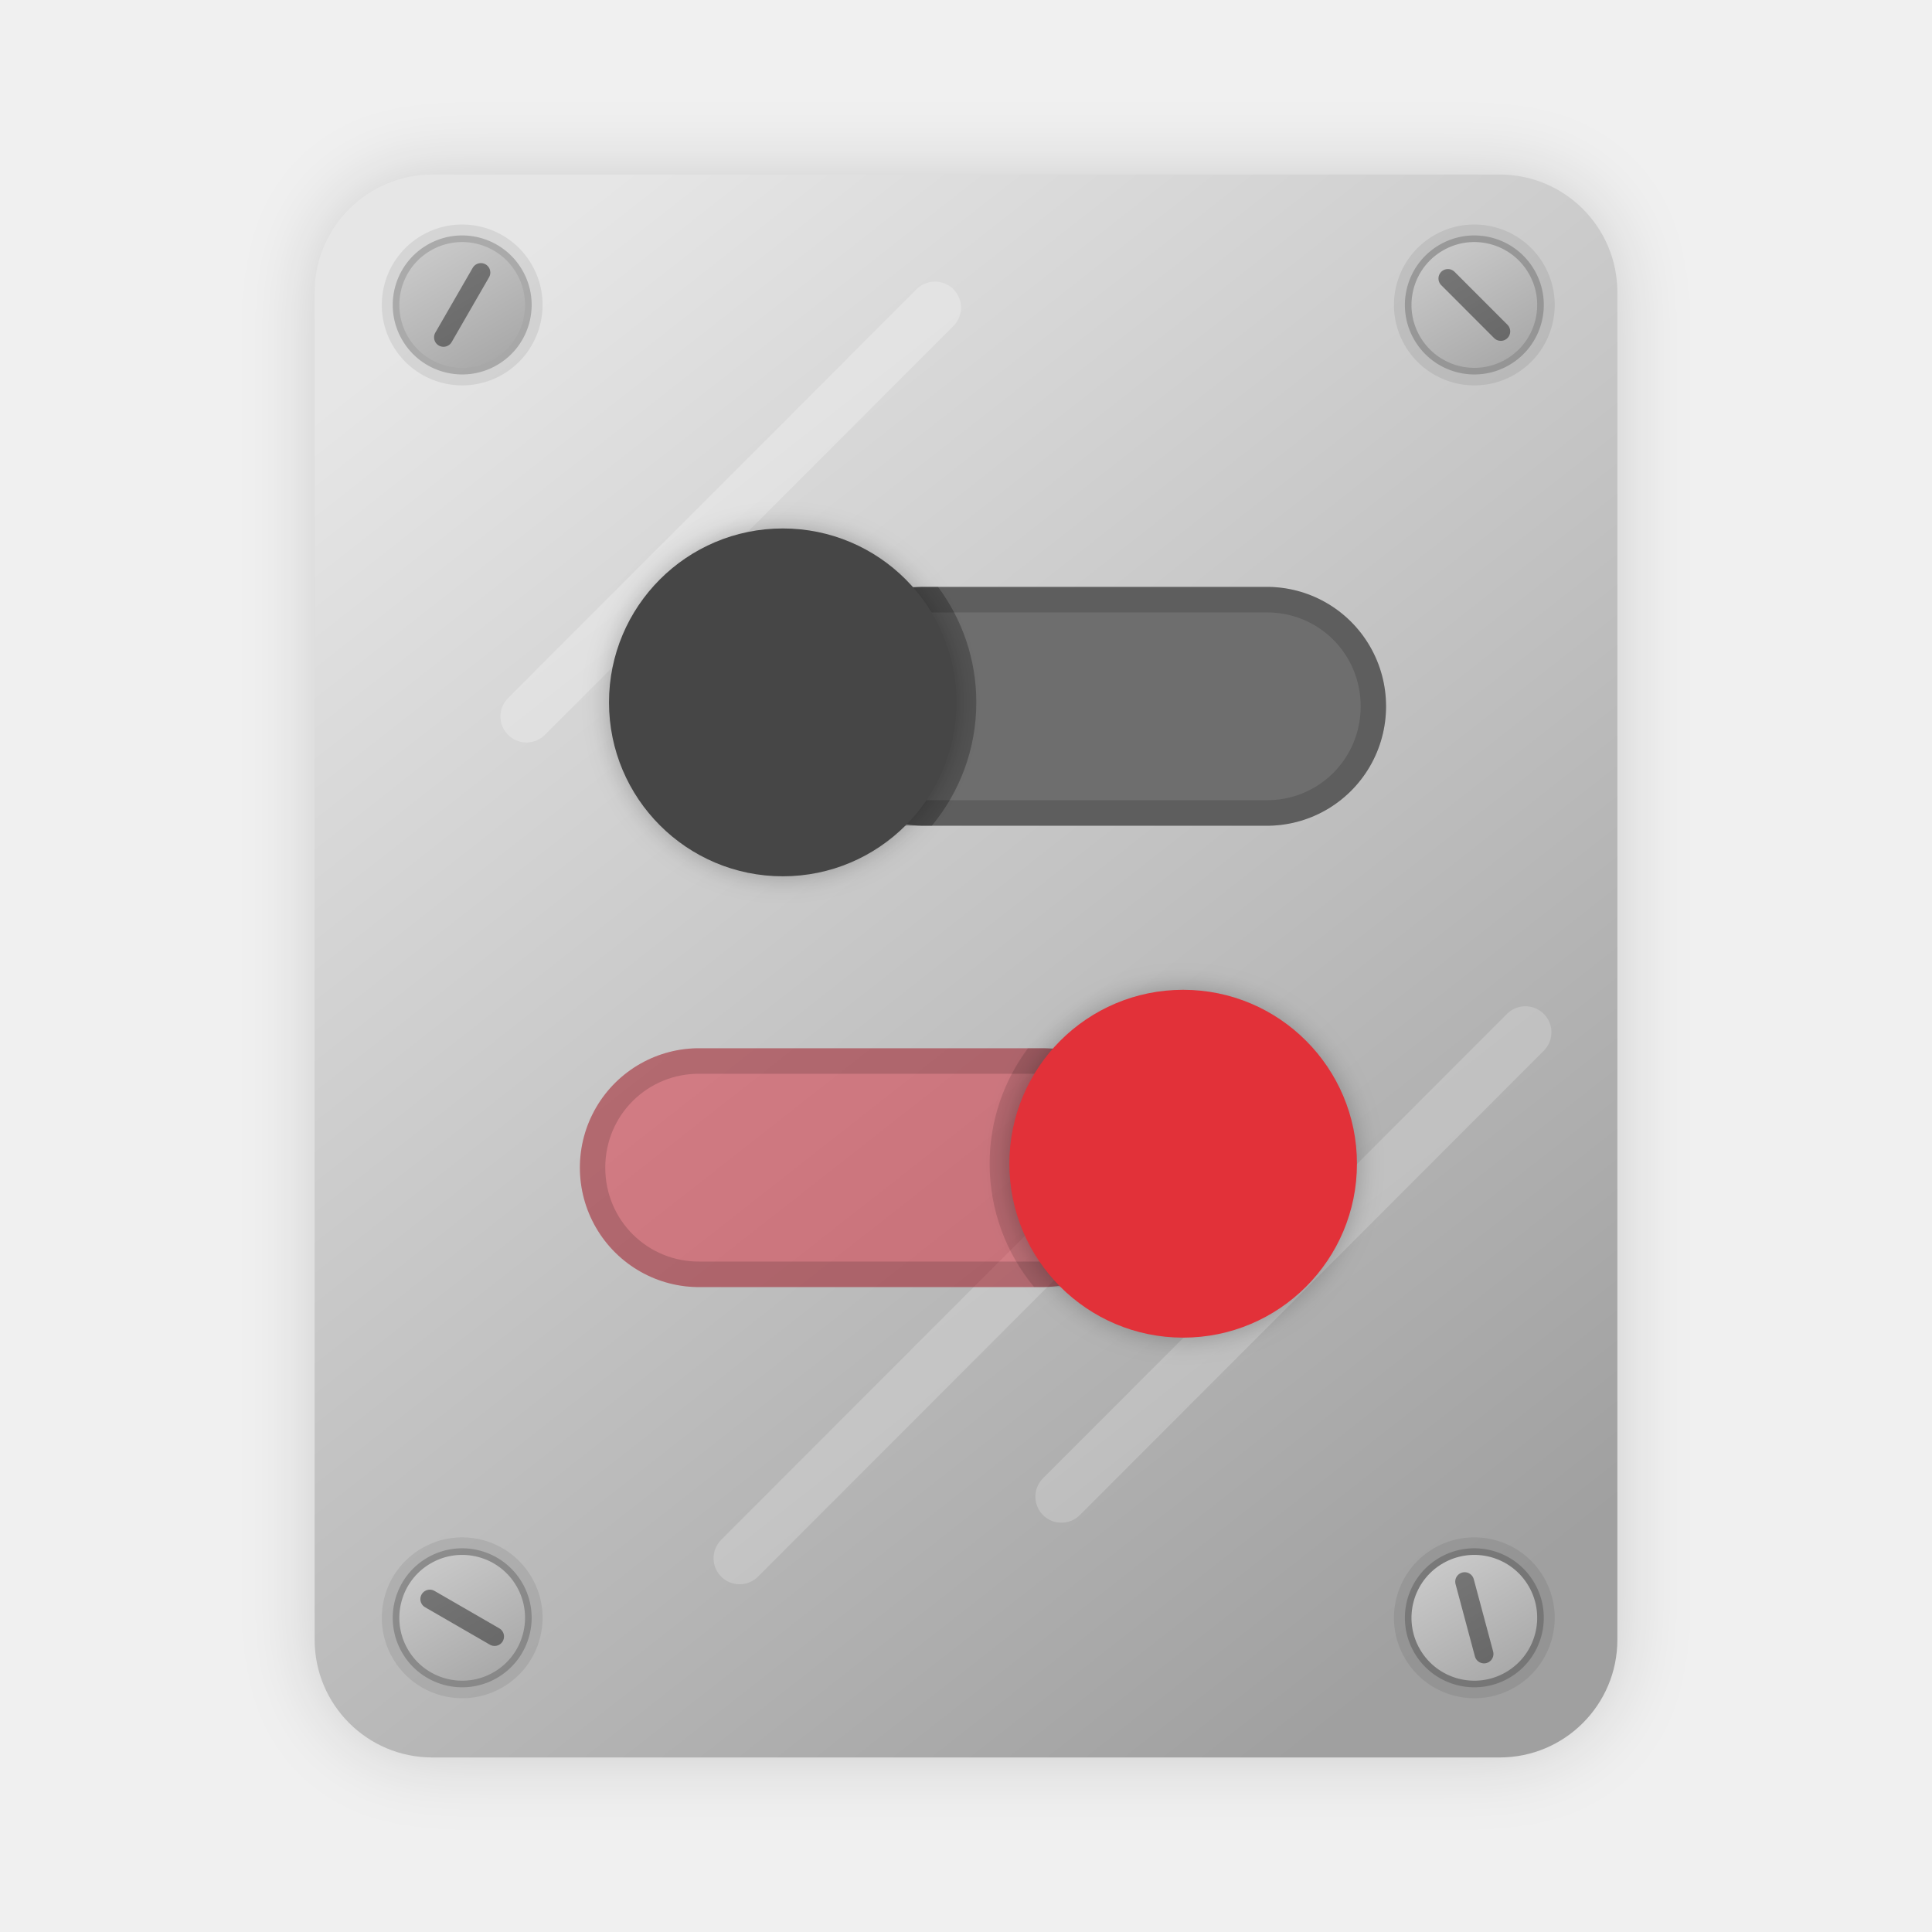
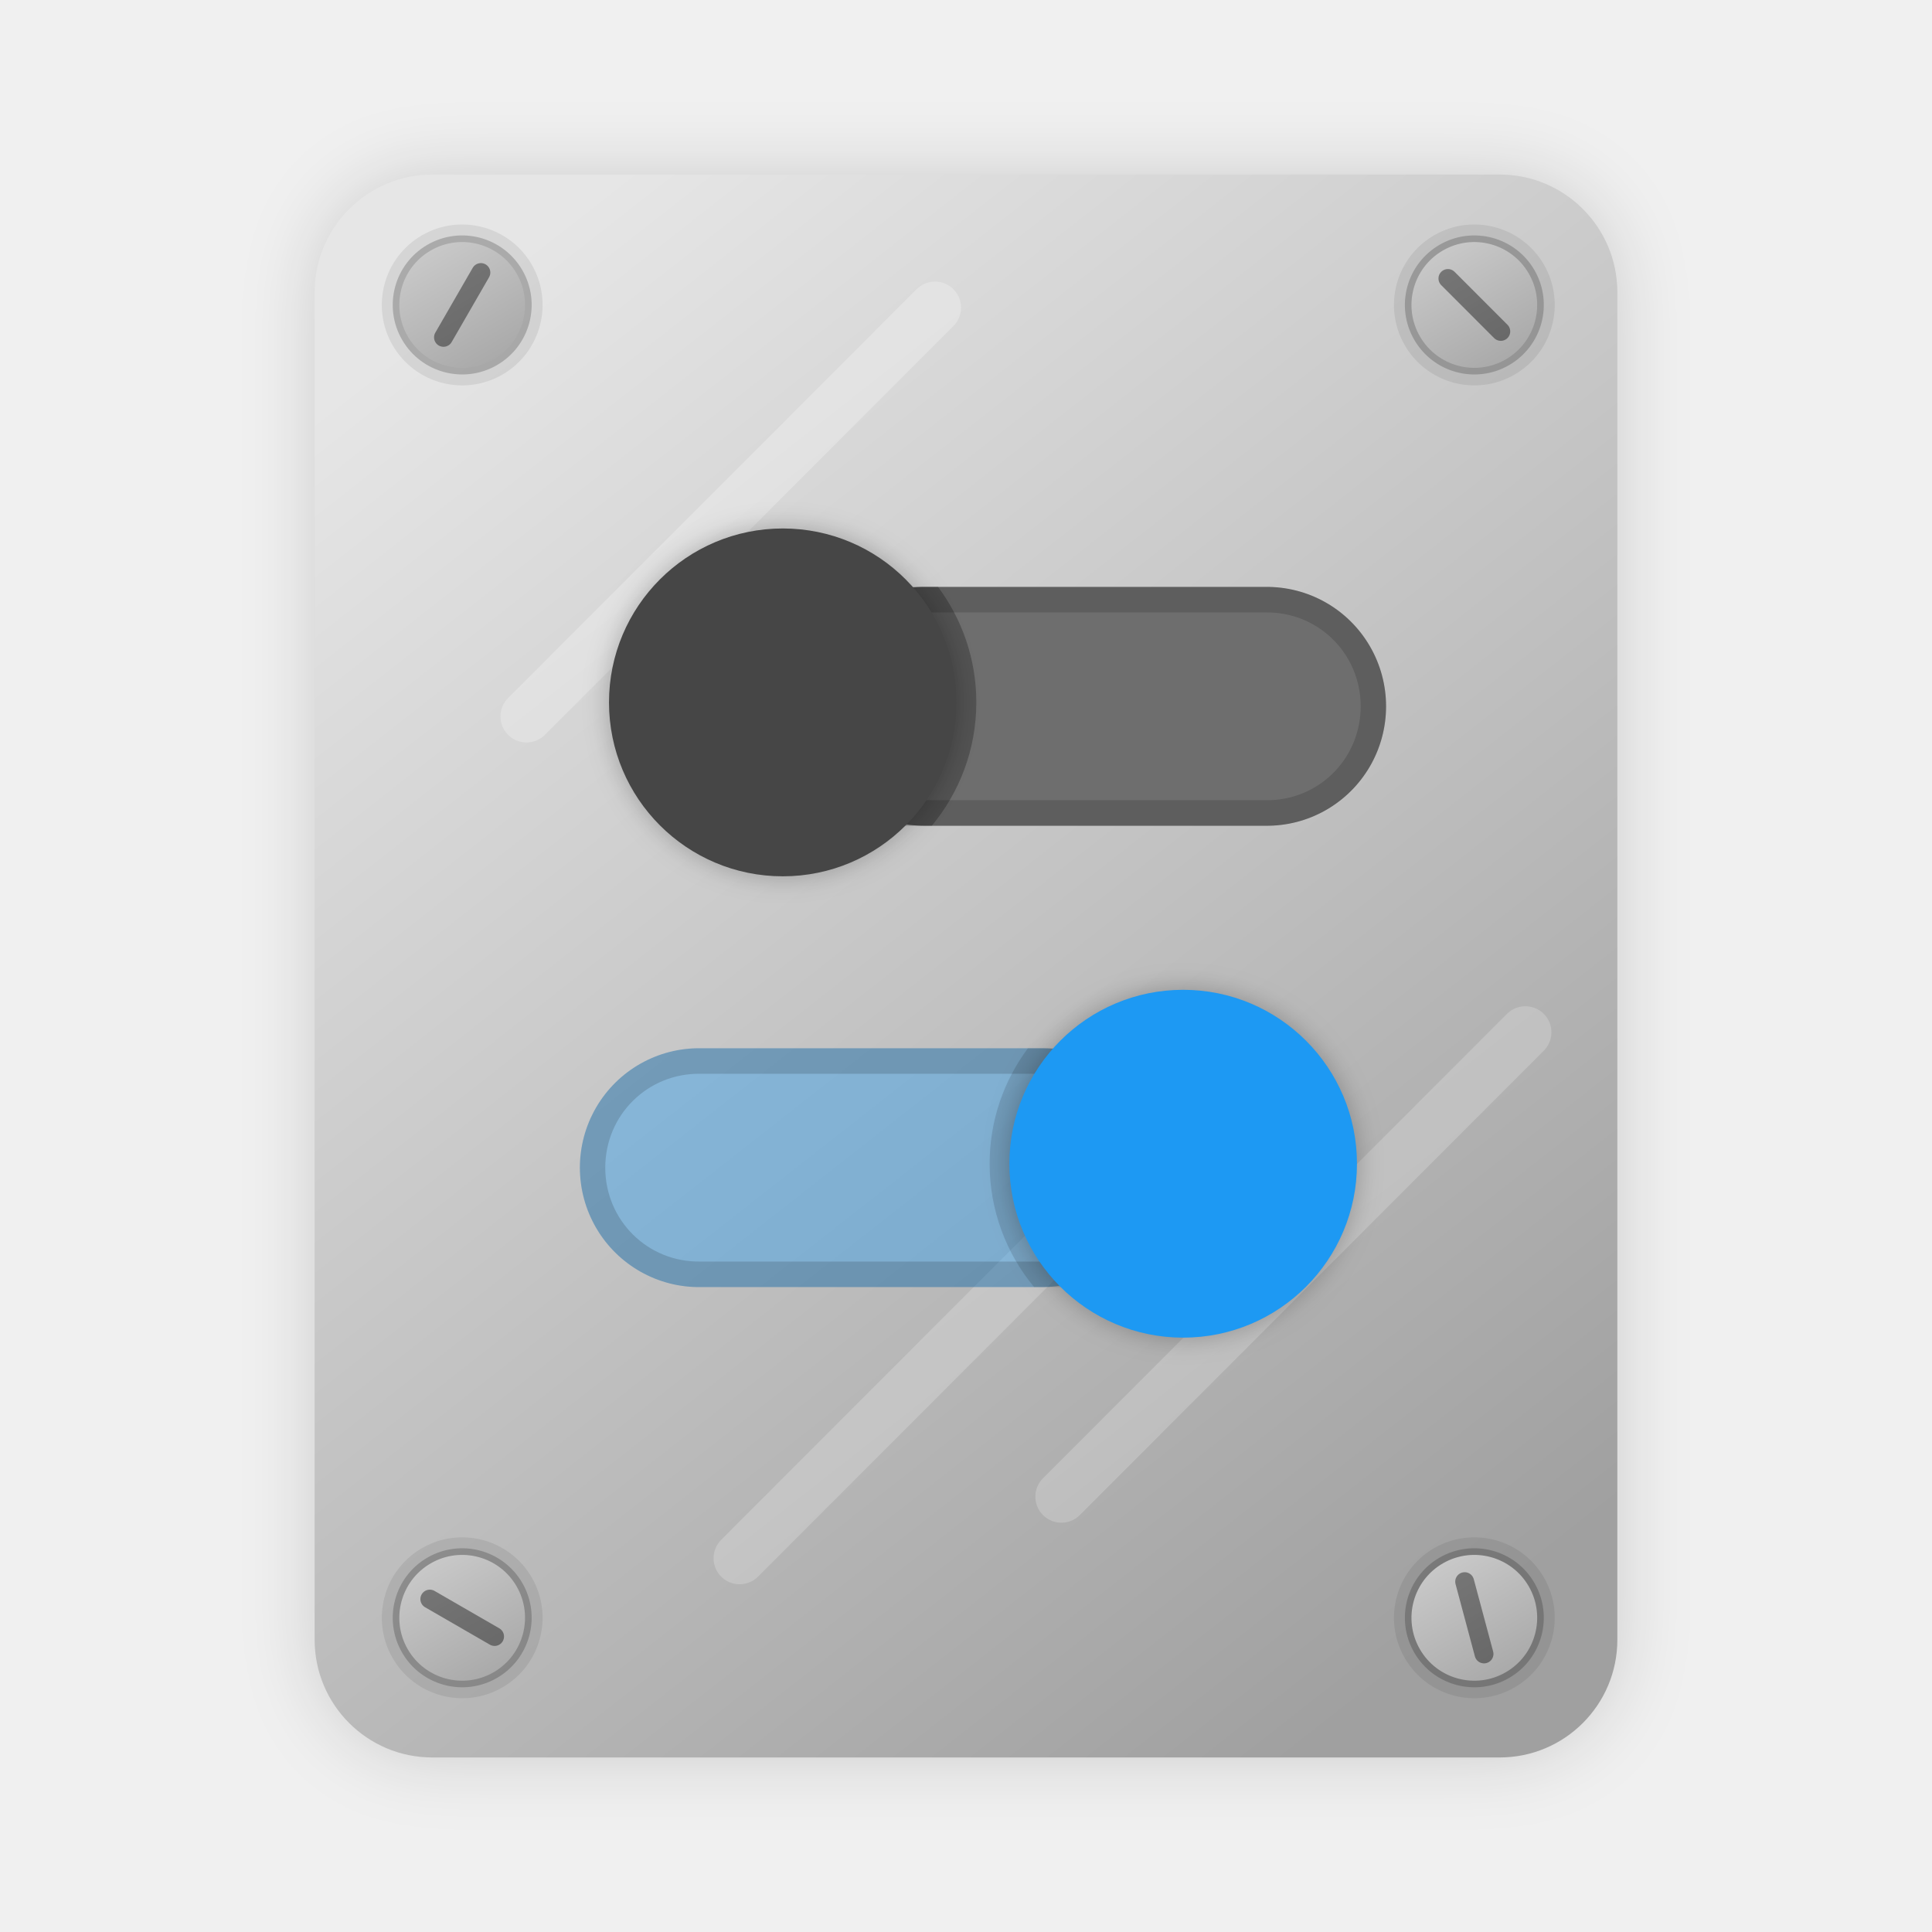
- <svg xmlns="http://www.w3.org/2000/svg" xmlns:xlink="http://www.w3.org/1999/xlink" xml:space="preserve" style="enable-background:new 0 0 512 512;" viewBox="0 0 512 512" y="0px" x="0px" id="Icon" version="1.1">
-   <defs id="defs53">
-     <linearGradient id="linearGradient1059">
-       <stop id="stop1055" offset="0" style="stop-color:#4f15e6;stop-opacity:1" />
-       <stop id="stop1057" offset="1" style="stop-color:#a0a0a0;stop-opacity:1" />
+ <svg xmlns="http://www.w3.org/2000/svg" xmlns:xlink="http://www.w3.org/1999/xlink" id="Icon" enable-background="new 0 0 512 512" version="1.1" viewBox="0 0 512 512" xml:space="preserve">
+   <defs>
+     <linearGradient id="linearGradient1770-2-1">
+       <stop stop-color="#c8c8c8" offset="0" />
+       <stop stop-color="#aaa" offset="1" />
    </linearGradient>
-     <linearGradient id="panelcontour">
-       <stop id="stop1050" offset="0" style="stop-color:#e6e6e6;stop-opacity:1" />
-       <stop id="stop1052" offset="1" style="stop-color:#a0a0a0;stop-opacity:1" />
+     <linearGradient id="linearGradient952" x1="351.78" x2="378.69" y1="118.04" y2="118.04" gradientTransform="matrix(.61896 1.0728 -1.0721 .61936 291.2 -384.11)" gradientUnits="userSpaceOnUse" xlink:href="#linearGradient1770-2-1" />
+     <linearGradient id="linearGradient970" x1="351.78" x2="378.69" y1="118.04" y2="118.04" gradientTransform="matrix(.61896 1.0728 -1.0721 .61936 22.973 -384.11)" gradientUnits="userSpaceOnUse" xlink:href="#linearGradient1770-2-1" />
+     <linearGradient id="linearGradient974" x1="147.02" x2="362.55" y1="117.94" y2="392.94" gradientTransform="matrix(1.263 0 0 1.2638 -67.315 -67.527)" gradientUnits="userSpaceOnUse">
+       <stop stop-color="#e6e6e6" offset="0" />
+       <stop stop-color="#a0a0a0" offset="1" />
    </linearGradient>
-     <linearGradient id="linearGradient985-0-5">
-       <stop id="stop1043" offset="0" style="stop-color:#e6e6e6;stop-opacity:1" />
-       <stop id="stop1045" offset="1" style="stop-color:#a0a0a0;stop-opacity:1" />
-     </linearGradient>
-     <linearGradient id="linearGradient985-0">
-       <stop id="stop1038" offset="0" style="stop-color:#e6e6e6;stop-opacity:1" />
-       <stop id="stop1040" offset="1" style="stop-color:#a0a0a0;stop-opacity:1" />
-     </linearGradient>
-     <linearGradient id="linearGradient985">
-       <stop id="stop1033" offset="0" style="stop-color:#e6e6e6;stop-opacity:1" />
-       <stop id="stop1035" offset="1" style="stop-color:#a0a0a0;stop-opacity:1" />
-     </linearGradient>
-     <linearGradient id="linearGradient999">
-       <stop style="stop-color:#f5f5f5;stop-opacity:1" offset="0" id="stop995" />
-       <stop style="stop-color:#dcdcdc;stop-opacity:1" offset="1" id="stop997" />
-     </linearGradient>
-     <linearGradient id="panelcontour-1">
-       <stop style="stop-color:#e6e6e6;stop-opacity:1" offset="0" id="stop981" />
-       <stop style="stop-color:#a0a0a0;stop-opacity:1" offset="1" id="stop983" />
-     </linearGradient>
-     <linearGradient id="linearGradient1770-2">
-       <stop style="stop-color:#c8c8c8;stop-opacity:1" offset="0" id="stop976" />
-       <stop style="stop-color:#aaaaaa;stop-opacity:1" offset="1" id="stop978" />
-     </linearGradient>
-     <linearGradient id="linearGradient5375">
-       <stop style="stop-color:#bebebe;stop-opacity:1" offset="0" id="stop5371" />
-       <stop style="stop-color:#a0a0a0;stop-opacity:1" offset="1" id="stop5373" />
-     </linearGradient>
-     <linearGradient id="linearGradient1770">
-       <stop id="stop1766" offset="0" style="stop-color:#d7d7d7;stop-opacity:1" />
-       <stop id="stop1768" offset="1" style="stop-color:#a5a5a5;stop-opacity:1" />
-     </linearGradient>
-     <radialGradient xlink:href="#linearGradient916" id="radialGradient918" cx="103.18" cy="71.987" fx="103.18" fy="71.987" r="23.805" gradientTransform="matrix(2.392908,0,0,0.6407124,-456.0938,-4.798802)" gradientUnits="userSpaceOnUse" />
-     <linearGradient id="linearGradient916">
-       <stop style="stop-color:#000000;stop-opacity:1" offset="0" id="stop912" />
-       <stop style="stop-color:#000000;stop-opacity:0" offset="1" id="stop914" />
-     </linearGradient>
-     <radialGradient xlink:href="#linearGradient916" id="radialGradient839" gradientUnits="userSpaceOnUse" gradientTransform="matrix(4.081528,0,0,1.059531,-452.8702,547.5007)" cx="103.18" cy="71.987" fx="103.18" fy="71.987" r="23.805" />
-     <radialGradient xlink:href="#linearGradient916" id="radialGradient847" gradientUnits="userSpaceOnUse" gradientTransform="matrix(4.081528,0,0,1.059531,-452.8702,547.5007)" cx="103.18" cy="71.987" fx="103.18" fy="71.987" r="23.805" />
-     <radialGradient xlink:href="#linearGradient916" id="radialGradient918-2" cx="103.18" cy="71.987" fx="103.18" fy="71.987" r="23.805" gradientTransform="matrix(1.001894,0,0,0.268262,305.2606,96.21482)" gradientUnits="userSpaceOnUse" />
-     <radialGradient xlink:href="#linearGradient916" id="radialGradient839-7" gradientUnits="userSpaceOnUse" gradientTransform="matrix(6.810858,0,0,1.827967,242.232,212.7357)" cx="103.18" cy="71.987" fx="103.18" fy="71.987" r="23.805" />
-     <radialGradient xlink:href="#linearGradient916" id="radialGradient847-2" gradientUnits="userSpaceOnUse" gradientTransform="matrix(6.810858,0,0,1.827967,242.232,212.7357)" cx="103.18" cy="71.987" fx="103.18" fy="71.987" r="23.805" />
-     <linearGradient xlink:href="#linearGradient1770" id="linearGradient1764" x1="211.749" y1="236.594" x2="211.749" y2="315.238" gradientUnits="userSpaceOnUse" gradientTransform="matrix(1.007004,0,0,1,-1.61386,-49.03302)" />
-     <radialGradient xlink:href="#linearGradient916" id="radialGradient1811" gradientUnits="userSpaceOnUse" gradientTransform="matrix(0.9318723,0,0,0.2419065,-127.4643,573.7449)" cx="103.18" cy="71.987" fx="103.18" fy="71.987" r="23.805" />
-     <linearGradient xlink:href="#linearGradient1770" id="linearGradient1946" x1="511.123" y1="237.136" x2="511.123" y2="314.153" gradientUnits="userSpaceOnUse" gradientTransform="matrix(1.007004,0,0,1,-2.2917,-49.03302)" />
-     <radialGradient xlink:href="#linearGradient916" id="radialGradient2014" gradientUnits="userSpaceOnUse" gradientTransform="matrix(1.001894,0,0,0.268262,305.074,47.1818)" cx="103.18" cy="71.987" fx="103.18" fy="71.987" r="23.805" />
-     <linearGradient id="linearGradient1770-2-1">
-       <stop id="stop1766-8" offset="0" style="stop-color:#c8c8c8;stop-opacity:1" />
-       <stop id="stop1768-9" offset="1" style="stop-color:#aaaaaa;stop-opacity:1" />
-     </linearGradient>
-     <radialGradient xlink:href="#linearGradient916" id="radialGradient918-3" cx="103.18" cy="71.987" fx="103.18" fy="71.987" r="23.805" gradientTransform="matrix(2.392908,0,0,0.6407124,-456.0938,-4.798802)" gradientUnits="userSpaceOnUse" />
-     <radialGradient xlink:href="#linearGradient916" id="radialGradient839-0" gradientUnits="userSpaceOnUse" gradientTransform="matrix(5.136517,0,0,1.333398,33.56855,454.838)" cx="103.18" cy="71.987" fx="103.18" fy="71.987" r="23.805" />
-     <radialGradient xlink:href="#linearGradient916" id="radialGradient847-21" gradientUnits="userSpaceOnUse" gradientTransform="matrix(0.701089,0,0,0.7027525,531.9067,54.3852)" cx="103.18" cy="71.987" fx="103.18" fy="71.987" r="23.805" />
-     <radialGradient xlink:href="#linearGradient916" id="radialGradient918-2-0" cx="103.18" cy="71.987" fx="103.18" fy="71.987" r="23.805" gradientTransform="matrix(1.001894,0,0,0.268262,305.1018,47.1818)" gradientUnits="userSpaceOnUse" />
-     <radialGradient xlink:href="#linearGradient916" id="radialGradient839-7-5" gradientUnits="userSpaceOnUse" gradientTransform="matrix(6.810858,0,0,1.827967,242.232,212.7357)" cx="103.18" cy="71.987" fx="103.18" fy="71.987" r="23.805" />
-     <radialGradient xlink:href="#linearGradient916" id="radialGradient847-2-1" gradientUnits="userSpaceOnUse" gradientTransform="matrix(6.810858,0,0,1.827967,242.232,212.7357)" cx="103.18" cy="71.987" fx="103.18" fy="71.987" r="23.805" />
-     <linearGradient y2="118.043" x2="378.687" y1="118.043" x1="351.776" gradientTransform="matrix(0.6189587,1.07277,-1.072068,0.6193641,291.2024,-384.1073)" gradientUnits="userSpaceOnUse" id="linearGradient952" xlink:href="#linearGradient1770-2-1" />
-     <linearGradient y2="118.043" x2="378.687" y1="118.043" x1="351.776" gradientTransform="matrix(0.6189587,1.07277,-1.072068,0.6193641,22.97289,-384.1073)" gradientUnits="userSpaceOnUse" id="linearGradient970" xlink:href="#linearGradient1770-2-1" />
-     <linearGradient y2="392.941" x2="362.55" y1="117.944" x1="147.022" gradientTransform="matrix(1.26295,0,0,1.263777,-67.31528,-67.52703)" gradientUnits="userSpaceOnUse" id="linearGradient974" xlink:href="#panelcontour" />
-     <linearGradient y2="118.043" x2="378.687" y1="118.043" x1="351.776" gradientTransform="matrix(0.6189587,1.07277,-1.072068,0.6193641,291.2024,-36.18812)" gradientUnits="userSpaceOnUse" id="linearGradient1017" xlink:href="#linearGradient1770-2-1" />
-     <linearGradient y2="118.043" x2="378.687" y1="118.043" x1="351.776" gradientTransform="matrix(0.6189587,1.07277,-1.072068,0.6193641,22.97289,-36.18812)" gradientUnits="userSpaceOnUse" id="linearGradient1019" xlink:href="#linearGradient1770-2-1" />
-     <filter height="1.109" y="-0.055" width="1.133" x="-0.066" id="filter1627" style="color-interpolation-filters:sRGB">
-       <feGaussianBlur id="feGaussianBlur1629" stdDeviation="9.787" />
+     <linearGradient id="linearGradient1017" x1="351.78" x2="378.69" y1="118.04" y2="118.04" gradientTransform="matrix(.61896 1.0728 -1.0721 .61936 291.2 -36.188)" gradientUnits="userSpaceOnUse" xlink:href="#linearGradient1770-2-1" />
+     <linearGradient id="linearGradient1019" x1="351.78" x2="378.69" y1="118.04" y2="118.04" gradientTransform="matrix(.61896 1.0728 -1.0721 .61936 22.973 -36.188)" gradientUnits="userSpaceOnUse" xlink:href="#linearGradient1770-2-1" />
+     <filter id="filter1627" x="-.066" y="-.055" width="1.133" height="1.109" color-interpolation-filters="sRGB">
+       <feGaussianBlur stdDeviation="9.787" />
    </filter>
-     <filter height="1.168" y="-0.084" width="1.168" x="-0.084" id="filter1715" style="color-interpolation-filters:sRGB">
-       <feGaussianBlur id="feGaussianBlur1717" stdDeviation="3.083" />
+     <filter id="filter1715" x="-.084" y="-.084" width="1.168" height="1.168" color-interpolation-filters="sRGB">
+       <feGaussianBlur stdDeviation="3.083" />
    </filter>
  </defs>
-   <rect transform="matrix(0.9764029,0,0,0.9770424,6.040845,5.877136)" ry="31.931" rx="31.931" y="41.327" x="79.211" height="429.345" width="353.578" id="rect1061" style="opacity:0.15;fill:#000000;fill-opacity:1;stroke:none;stroke-width:8.191;stroke-linecap:round;stroke-linejoin:round;stroke-miterlimit:4;stroke-dasharray:none;stroke-opacity:1;filter:url(#filter1627)" />
-   <rect style="opacity:1;fill:url(#linearGradient974);fill-opacity:1;stroke:none;stroke-width:8;stroke-linecap:round;stroke-linejoin:round;stroke-miterlimit:4;stroke-dasharray:none;stroke-opacity:1" id="rect972" width="345.235" height="419.488" x="83.383" y="46.256" rx="31.177" ry="31.198" />
-   <path style="opacity:0.076;fill:#000000;fill-opacity:1;stroke:none;stroke-width:9.3;stroke-linecap:round;stroke-linejoin:round;stroke-miterlimit:4;stroke-dasharray:none;stroke-opacity:1" d="m 401.366,99.275 a 21.303,21.317 0 0 1 -29.1,-7.802 21.303,21.317 0 0 1 7.797,-29.119 21.303,21.317 0 0 1 29.1,7.802 21.303,21.317 0 0 1 -7.797,29.119 z" id="path938" />
-   <path id="path942" d="m 399.919,96.765 a 18.407,18.419 0 0 1 -25.144,-6.742 18.407,18.419 0 0 1 6.737,-25.161 18.407,18.419 0 0 1 25.144,6.742 18.407,18.419 0 0 1 -6.737,25.161 z" style="opacity:0.2;fill:#000000;fill-opacity:1;stroke:none;stroke-width:9.3;stroke-linecap:round;stroke-linejoin:round;stroke-miterlimit:4;stroke-dasharray:none;stroke-opacity:1" />
-   <path style="opacity:1;fill:url(#linearGradient952);fill-opacity:1;stroke:none;stroke-width:9.3;stroke-linecap:round;stroke-linejoin:round;stroke-miterlimit:4;stroke-dasharray:none;stroke-opacity:1" d="m 399.044,95.249 a 16.657,16.668 0 0 1 -22.753,-6.101 16.657,16.668 0 0 1 6.097,-22.768 16.657,16.668 0 0 1 22.753,6.101 16.657,16.668 0 0 1 -6.097,22.768 z" id="path950" />
-   <path id="path946" d="m 383.708,73.802 14.015,14.024" style="opacity:0.4;fill:none;stroke:#000000;stroke-width:5;stroke-linecap:round;stroke-linejoin:miter;stroke-miterlimit:4;stroke-dasharray:none;stroke-opacity:1" />
-   <path style="opacity:0.25;fill:none;fill-opacity:1;stroke:#ffffff;stroke-width:13.8;stroke-linecap:round;stroke-linejoin:miter;stroke-miterlimit:4;stroke-dasharray:none;stroke-opacity:1" d="M 247.786,81.531 139.523,189.865" id="path956" />
-   <path id="path958" d="M 318.96,289.887 196.001,412.948" style="opacity:0.2;fill:none;fill-opacity:1;stroke:#ffffff;stroke-width:13.8;stroke-linecap:round;stroke-linejoin:miter;stroke-miterlimit:4;stroke-dasharray:none;stroke-opacity:1" />
-   <path style="opacity:0.2;fill:none;fill-opacity:1;stroke:#ffffff;stroke-width:13.799;stroke-linecap:round;stroke-linejoin:miter;stroke-miterlimit:4;stroke-dasharray:none;stroke-opacity:1" d="M 404.243,273.572 281.284,396.633" id="path960" />
-   <path id="path962" d="m 133.137,99.275 a 21.303,21.317 0 0 1 -29.1,-7.802 21.303,21.317 0 0 1 7.797,-29.119 21.303,21.317 0 0 1 29.1,7.802 21.303,21.317 0 0 1 -7.797,29.119 z" style="opacity:0.076;fill:#000000;fill-opacity:1;stroke:none;stroke-width:9.3;stroke-linecap:round;stroke-linejoin:round;stroke-miterlimit:4;stroke-dasharray:none;stroke-opacity:1" />
-   <path style="opacity:0.2;fill:#000000;fill-opacity:1;stroke:none;stroke-width:9.3;stroke-linecap:round;stroke-linejoin:round;stroke-miterlimit:4;stroke-dasharray:none;stroke-opacity:1" d="m 131.689,96.765 a 18.407,18.419 0 0 1 -25.144,-6.742 18.407,18.419 0 0 1 6.737,-25.161 18.407,18.419 0 0 1 25.144,6.742 18.407,18.419 0 0 1 -6.737,25.161 z" id="path964" />
-   <path id="path966" d="m 130.814,95.249 a 16.657,16.668 0 0 1 -22.753,-6.101 16.657,16.668 0 0 1 6.097,-22.768 16.657,16.668 0 0 1 22.753,6.101 16.657,16.668 0 0 1 -6.097,22.768 z" style="opacity:1;fill:url(#linearGradient970);fill-opacity:1;stroke:none;stroke-width:9.3;stroke-linecap:round;stroke-linejoin:round;stroke-miterlimit:4;stroke-dasharray:none;stroke-opacity:1" />
-   <path style="opacity:0.4;fill:none;stroke:#000000;stroke-width:5;stroke-linecap:round;stroke-linejoin:miter;stroke-miterlimit:4;stroke-dasharray:none;stroke-opacity:1" d="m 127.441,72.226 -9.91,17.176" id="path968" />
-   <path id="path1001" d="m 401.366,447.194 a 21.303,21.317 0 0 1 -29.1,-7.802 21.303,21.317 0 0 1 7.797,-29.119 21.303,21.317 0 0 1 29.1,7.802 21.303,21.317 0 0 1 -7.797,29.119 z" style="opacity:0.076;fill:#000000;fill-opacity:1;stroke:none;stroke-width:9.3;stroke-linecap:round;stroke-linejoin:round;stroke-miterlimit:4;stroke-dasharray:none;stroke-opacity:1" />
-   <path style="opacity:0.2;fill:#000000;fill-opacity:1;stroke:none;stroke-width:9.3;stroke-linecap:round;stroke-linejoin:round;stroke-miterlimit:4;stroke-dasharray:none;stroke-opacity:1" d="m 399.919,444.685 a 18.407,18.419 0 0 1 -25.144,-6.742 18.407,18.419 0 0 1 6.737,-25.161 18.407,18.419 0 0 1 25.144,6.742 18.407,18.419 0 0 1 -6.737,25.161 z" id="path1003" />
-   <path id="path1005" d="m 399.044,443.168 a 16.657,16.668 0 0 1 -22.753,-6.101 16.657,16.668 0 0 1 6.097,-22.768 16.657,16.668 0 0 1 22.753,6.101 16.657,16.668 0 0 1 -6.097,22.768 z" style="opacity:1;fill:url(#linearGradient1017);fill-opacity:1;stroke:none;stroke-width:9.3;stroke-linecap:round;stroke-linejoin:round;stroke-miterlimit:4;stroke-dasharray:none;stroke-opacity:1" />
-   <path style="opacity:0.4;fill:none;stroke:#000000;stroke-width:5;stroke-linecap:round;stroke-linejoin:miter;stroke-miterlimit:4;stroke-dasharray:none;stroke-opacity:1" d="m 393.28,438.312 -5.13,-19.157" id="path1007" />
-   <path style="opacity:0.076;fill:#000000;fill-opacity:1;stroke:none;stroke-width:9.3;stroke-linecap:round;stroke-linejoin:round;stroke-miterlimit:4;stroke-dasharray:none;stroke-opacity:1" d="m 133.137,447.194 a 21.303,21.317 0 0 1 -29.1,-7.802 21.303,21.317 0 0 1 7.797,-29.119 21.303,21.317 0 0 1 29.1,7.802 21.303,21.317 0 0 1 -7.797,29.119 z" id="path1009" />
-   <path id="path1011" d="m 131.689,444.685 a 18.407,18.419 0 0 1 -25.144,-6.742 18.407,18.419 0 0 1 6.737,-25.161 18.407,18.419 0 0 1 25.144,6.742 18.407,18.419 0 0 1 -6.737,25.161 z" style="opacity:0.2;fill:#000000;fill-opacity:1;stroke:none;stroke-width:9.3;stroke-linecap:round;stroke-linejoin:round;stroke-miterlimit:4;stroke-dasharray:none;stroke-opacity:1" />
-   <path style="opacity:1;fill:url(#linearGradient1019);fill-opacity:1;stroke:none;stroke-width:9.3;stroke-linecap:round;stroke-linejoin:round;stroke-miterlimit:4;stroke-dasharray:none;stroke-opacity:1" d="m 130.814,443.168 a 16.657,16.668 0 0 1 -22.753,-6.101 16.657,16.668 0 0 1 6.097,-22.768 16.657,16.668 0 0 1 22.753,6.101 16.657,16.668 0 0 1 -6.097,22.768 z" id="path1013" />
-   <path id="path1015" d="m 131.068,433.692 -17.165,-9.917" style="opacity:0.4;fill:none;stroke:#000000;stroke-width:5;stroke-linecap:round;stroke-linejoin:miter;stroke-miterlimit:4;stroke-dasharray:none;stroke-opacity:1" />
-   <path id="path1879" d="m 245.438,155.536 a 31.577,31.649 0 1 0 0,63.291 h 89.837 a 31.577,31.649 0 1 0 0,-63.291 z" style="color:#000000;font-style:normal;font-variant:normal;font-weight:normal;font-stretch:normal;font-size:medium;line-height:normal;font-family:sans-serif;font-variant-ligatures:normal;font-variant-position:normal;font-variant-caps:normal;font-variant-numeric:normal;font-variant-alternates:normal;font-feature-settings:normal;text-indent:0;text-align:start;text-decoration:none;text-decoration-line:none;text-decoration-style:solid;text-decoration-color:#000000;letter-spacing:normal;word-spacing:normal;text-transform:none;writing-mode:lr-tb;direction:ltr;text-orientation:mixed;dominant-baseline:auto;baseline-shift:baseline;text-anchor:start;white-space:normal;shape-padding:0;clip-rule:nonzero;display:inline;overflow:visible;visibility:visible;opacity:1;isolation:auto;mix-blend-mode:normal;color-interpolation:sRGB;color-interpolation-filters:linearRGB;solid-color:#000000;solid-opacity:1;vector-effect:none;fill:#6e6e6e;fill-opacity:1;fill-rule:nonzero;stroke:none;stroke-width:65.517;stroke-linecap:round;stroke-linejoin:miter;stroke-miterlimit:4;stroke-dasharray:none;stroke-dashoffset:0;stroke-opacity:1;color-rendering:auto;image-rendering:auto;shape-rendering:auto;text-rendering:auto;enable-background:accumulate" />
-   <path id="path1736" d="m 245.438,155.536 a 31.577,31.649 0 1 0 0,63.291 h 89.837 a 31.577,31.649 0 1 0 0,-63.291 z m -0.105,6.762 h 0.053 0.053 89.89 0.053 c 13.947,-0.217 25.216,10.903 25.216,24.883 0,13.98 -11.27,25.1 -25.216,24.883 h -0.053 -89.942 -0.053 c -13.947,0.217 -25.216,-10.903 -25.216,-24.883 0,-13.98 11.27,-25.1 25.216,-24.883 z" style="color:#000000;font-style:normal;font-variant:normal;font-weight:normal;font-stretch:normal;font-size:medium;line-height:normal;font-family:sans-serif;font-variant-ligatures:normal;font-variant-position:normal;font-variant-caps:normal;font-variant-numeric:normal;font-variant-alternates:normal;font-feature-settings:normal;text-indent:0;text-align:start;text-decoration:none;text-decoration-line:none;text-decoration-style:solid;text-decoration-color:#000000;letter-spacing:normal;word-spacing:normal;text-transform:none;writing-mode:lr-tb;direction:ltr;text-orientation:mixed;dominant-baseline:auto;baseline-shift:baseline;text-anchor:start;white-space:normal;shape-padding:0;clip-rule:nonzero;display:inline;overflow:visible;visibility:visible;opacity:0.15;isolation:auto;mix-blend-mode:normal;color-interpolation:sRGB;color-interpolation-filters:linearRGB;solid-color:#000000;solid-opacity:1;vector-effect:none;fill:#000001;fill-opacity:1;fill-rule:nonzero;stroke:none;stroke-width:14;stroke-linecap:round;stroke-linejoin:miter;stroke-miterlimit:4;stroke-dasharray:none;stroke-dashoffset:0;stroke-opacity:1;color-rendering:auto;image-rendering:auto;shape-rendering:auto;text-rendering:auto;enable-background:accumulate" />
-   <circle transform="matrix(1.045632,0,0,1.046317,-12.00087,-11.23806)" style="opacity:0.25;fill:#000000;fill-opacity:1;stroke:none;stroke-width:6.609;stroke-linecap:round;stroke-linejoin:round;stroke-miterlimit:4;stroke-dasharray:none;stroke-opacity:1;filter:url(#filter1715)" id="circle1653" cx="209.874" cy="188.638" r="44.048" />
-   <path id="circle1685" d="m 234.538,155.535 c 8.434,7.476 13.742,18.396 13.742,30.603 0,13.394 -6.386,25.246 -16.287,32.689 h 14.951 c 7.36,-8.886 11.792,-20.283 11.792,-32.689 0,-11.456 -3.78,-22.05 -10.154,-30.603 z" style="color:#000000;font-style:normal;font-variant:normal;font-weight:normal;font-stretch:normal;font-size:medium;line-height:normal;font-family:sans-serif;font-variant-ligatures:normal;font-variant-position:normal;font-variant-caps:normal;font-variant-numeric:normal;font-variant-alternates:normal;font-feature-settings:normal;text-indent:0;text-align:start;text-decoration:none;text-decoration-line:none;text-decoration-style:solid;text-decoration-color:#000000;letter-spacing:normal;word-spacing:normal;text-transform:none;writing-mode:lr-tb;direction:ltr;text-orientation:mixed;dominant-baseline:auto;baseline-shift:baseline;text-anchor:start;white-space:normal;shape-padding:0;clip-rule:nonzero;display:inline;overflow:visible;visibility:visible;opacity:0.25;isolation:auto;mix-blend-mode:normal;color-interpolation:sRGB;color-interpolation-filters:linearRGB;solid-color:#000000;solid-opacity:1;vector-effect:none;fill:#000000;fill-opacity:1;fill-rule:nonzero;stroke:none;stroke-width:10;stroke-linecap:round;stroke-linejoin:round;stroke-miterlimit:4;stroke-dasharray:none;stroke-dashoffset:0;stroke-opacity:1;color-rendering:auto;image-rendering:auto;shape-rendering:auto;text-rendering:auto;enable-background:accumulate" />
-   <ellipse ry="46.089" rx="46.058" style="opacity:1;fill:#464646;fill-opacity:1;stroke:none;stroke-width:6.913;stroke-linecap:round;stroke-linejoin:round;stroke-miterlimit:4;stroke-dasharray:none;stroke-opacity:1" id="circle1721" cx="207.45" cy="186.137" />
-   <path id="path1865" d="m 245.373,-72.421 h 93.207" style="opacity:0.441;fill:none;fill-opacity:1;stroke:#6e6e6e;stroke-width:65.517;stroke-linecap:round;stroke-linejoin:miter;stroke-miterlimit:4;stroke-dasharray:none;stroke-opacity:1" />
-   <circle r="44.048" cy="188.638" cx="209.874" id="circle1867" style="opacity:0.25;fill:#000000;fill-opacity:1;stroke:none;stroke-width:6.378;stroke-linecap:round;stroke-linejoin:round;stroke-miterlimit:4;stroke-dasharray:none;stroke-opacity:1;filter:url(#filter1715)" transform="matrix(1.084858,0,0,1.083102,-21.7237,-277.8165)" />
-   <path style="color:#000000;font-style:normal;font-variant:normal;font-weight:normal;font-stretch:normal;font-size:medium;line-height:normal;font-family:sans-serif;font-variant-ligatures:normal;font-variant-position:normal;font-variant-caps:normal;font-variant-numeric:normal;font-variant-alternates:normal;font-feature-settings:normal;text-indent:0;text-align:start;text-decoration:none;text-decoration-line:none;text-decoration-style:solid;text-decoration-color:#000000;letter-spacing:normal;word-spacing:normal;text-transform:none;writing-mode:lr-tb;direction:ltr;text-orientation:mixed;dominant-baseline:auto;baseline-shift:baseline;text-anchor:start;white-space:normal;shape-padding:0;clip-rule:nonzero;display:inline;overflow:visible;visibility:visible;opacity:0.25;isolation:auto;mix-blend-mode:normal;color-interpolation:sRGB;color-interpolation-filters:linearRGB;solid-color:#000000;solid-opacity:1;vector-effect:none;fill:#000000;fill-opacity:1;fill-rule:nonzero;stroke:none;stroke-width:10;stroke-linecap:round;stroke-linejoin:round;stroke-miterlimit:4;stroke-dasharray:none;stroke-dashoffset:0;stroke-opacity:1;color-rendering:auto;image-rendering:auto;shape-rendering:auto;text-rendering:auto;enable-background:accumulate" d="m 234.063,-105.181 c 8.75,7.739 14.258,19.043 14.258,31.679 0,13.865 -6.626,26.133 -16.898,33.838 h 15.512 c 7.636,-9.199 12.234,-20.996 12.234,-33.838 0,-11.859 -3.922,-22.825 -10.535,-31.679 z" id="path1869" />
-   <ellipse cy="-73.502" cx="205.959" id="ellipse1871" style="opacity:1;fill:#3c3c3c;fill-opacity:1;stroke:none;stroke-width:6.913;stroke-linecap:round;stroke-linejoin:round;stroke-miterlimit:4;stroke-dasharray:none;stroke-opacity:1" rx="47.786" ry="47.709" />
-   <path style="color:#000000;font-style:normal;font-variant:normal;font-weight:normal;font-stretch:normal;font-size:medium;line-height:normal;font-family:sans-serif;font-variant-ligatures:normal;font-variant-position:normal;font-variant-caps:normal;font-variant-numeric:normal;font-variant-alternates:normal;font-feature-settings:normal;text-indent:0;text-align:start;text-decoration:none;text-decoration-line:none;text-decoration-style:solid;text-decoration-color:#000000;letter-spacing:normal;word-spacing:normal;text-transform:none;writing-mode:lr-tb;direction:ltr;text-orientation:mixed;dominant-baseline:auto;baseline-shift:baseline;text-anchor:start;white-space:normal;shape-padding:0;clip-rule:nonzero;display:inline;overflow:visible;visibility:visible;opacity:0.382;isolation:auto;mix-blend-mode:normal;color-interpolation:sRGB;color-interpolation-filters:linearRGB;solid-color:#000000;solid-opacity:1;vector-effect:none;fill:#e30016;fill-opacity:1;fill-rule:nonzero;stroke:none;stroke-width:65.517;stroke-linecap:round;stroke-linejoin:miter;stroke-miterlimit:4;stroke-dasharray:none;stroke-dashoffset:0;stroke-opacity:1;color-rendering:auto;image-rendering:auto;shape-rendering:auto;text-rendering:auto;enable-background:accumulate" d="m 275.559,277.798 a 31.577,31.649 0 1 1 0,63.291 h -89.837 a 31.577,31.649 0 1 1 0,-63.291 z" id="path1895" />
-   <path style="color:#000000;font-style:normal;font-variant:normal;font-weight:normal;font-stretch:normal;font-size:medium;line-height:normal;font-family:sans-serif;font-variant-ligatures:normal;font-variant-position:normal;font-variant-caps:normal;font-variant-numeric:normal;font-variant-alternates:normal;font-feature-settings:normal;text-indent:0;text-align:start;text-decoration:none;text-decoration-line:none;text-decoration-style:solid;text-decoration-color:#000000;letter-spacing:normal;word-spacing:normal;text-transform:none;writing-mode:lr-tb;direction:ltr;text-orientation:mixed;dominant-baseline:auto;baseline-shift:baseline;text-anchor:start;white-space:normal;shape-padding:0;clip-rule:nonzero;display:inline;overflow:visible;visibility:visible;opacity:0.15;isolation:auto;mix-blend-mode:normal;color-interpolation:sRGB;color-interpolation-filters:linearRGB;solid-color:#000000;solid-opacity:1;vector-effect:none;fill:#000001;fill-opacity:1;fill-rule:nonzero;stroke:none;stroke-width:14;stroke-linecap:round;stroke-linejoin:miter;stroke-miterlimit:4;stroke-dasharray:none;stroke-dashoffset:0;stroke-opacity:1;color-rendering:auto;image-rendering:auto;shape-rendering:auto;text-rendering:auto;enable-background:accumulate" d="m 275.559,277.798 a 31.577,31.649 0 1 1 0,63.291 h -89.837 a 31.577,31.649 0 1 1 0,-63.291 z m 0.105,6.762 h -0.053 -0.053 -89.89 -0.053 c -13.947,-0.217 -25.216,10.903 -25.216,24.883 0,13.98 11.27,25.1 25.216,24.883 h 0.053 89.942 0.053 c 13.947,0.217 25.216,-10.903 25.216,-24.883 0,-13.98 -11.27,-25.1 -25.216,-24.883 z" id="path1897" />
-   <circle r="44.048" cy="188.638" cx="209.874" id="circle1899" style="opacity:0.25;fill:#000000;fill-opacity:1;stroke:none;stroke-width:6.609;stroke-linecap:round;stroke-linejoin:round;stroke-miterlimit:4;stroke-dasharray:none;stroke-opacity:1;filter:url(#filter1715)" transform="matrix(-1.045632,0,0,1.046317,532.9978,111.0238)" />
-   <path style="color:#000000;font-style:normal;font-variant:normal;font-weight:normal;font-stretch:normal;font-size:medium;line-height:normal;font-family:sans-serif;font-variant-ligatures:normal;font-variant-position:normal;font-variant-caps:normal;font-variant-numeric:normal;font-variant-alternates:normal;font-feature-settings:normal;text-indent:0;text-align:start;text-decoration:none;text-decoration-line:none;text-decoration-style:solid;text-decoration-color:#000000;letter-spacing:normal;word-spacing:normal;text-transform:none;writing-mode:lr-tb;direction:ltr;text-orientation:mixed;dominant-baseline:auto;baseline-shift:baseline;text-anchor:start;white-space:normal;shape-padding:0;clip-rule:nonzero;display:inline;overflow:visible;visibility:visible;opacity:0.124;isolation:auto;mix-blend-mode:normal;color-interpolation:sRGB;color-interpolation-filters:linearRGB;solid-color:#000000;solid-opacity:1;vector-effect:none;fill:#000000;fill-opacity:1;fill-rule:nonzero;stroke:none;stroke-width:10;stroke-linecap:round;stroke-linejoin:round;stroke-miterlimit:4;stroke-dasharray:none;stroke-dashoffset:0;stroke-opacity:1;color-rendering:auto;image-rendering:auto;shape-rendering:auto;text-rendering:auto;enable-background:accumulate" d="m 286.459,277.797 c -8.434,7.476 -13.742,18.396 -13.742,30.603 0,13.394 6.386,25.246 16.287,32.689 h -14.951 c -7.36,-8.886 -11.792,-20.283 -11.792,-32.689 0,-11.456 3.78,-22.05 10.154,-30.603 z" id="path1901" />
-   <ellipse transform="scale(-1,1)" cy="308.399" cx="-313.547" id="ellipse1903" style="opacity:1;fill:#e23139;fill-opacity:1;stroke:none;stroke-width:6.913;stroke-linecap:round;stroke-linejoin:round;stroke-miterlimit:4;stroke-dasharray:none;stroke-opacity:1" rx="46.058" ry="46.089" />
+   <g>
+     <rect transform="matrix(.9764 0 0 .97704 6.0408 5.8771)" x="79.211" y="41.327" width="353.58" height="429.35" rx="31.931" ry="31.931" filter="url(#filter1627)" opacity=".15" />
+     <rect x="83.383" y="46.256" width="345.23" height="419.49" rx="31.177" ry="31.198" fill="url(#linearGradient974)" />
+     <path d="m401.37 99.275a21.303 21.317 0 0 1-29.1-7.802 21.303 21.317 0 0 1 7.797-29.119 21.303 21.317 0 0 1 29.1 7.802 21.303 21.317 0 0 1-7.797 29.119z" opacity=".076" />
+     <path d="m399.92 96.765a18.407 18.419 0 0 1-25.144-6.742 18.407 18.419 0 0 1 6.737-25.161 18.407 18.419 0 0 1 25.144 6.742 18.407 18.419 0 0 1-6.737 25.161z" opacity=".2" />
+     <path d="m399.04 95.249a16.657 16.668 0 0 1-22.753-6.101 16.657 16.668 0 0 1 6.097-22.768 16.657 16.668 0 0 1 22.753 6.101 16.657 16.668 0 0 1-6.097 22.768z" fill="url(#linearGradient952)" />
+   </g>
+   <g fill="none" stroke-linecap="round">
+     <path d="m383.71 73.802 14.015 14.024" opacity=".4" stroke="#000" stroke-width="5" />
+     <g stroke="#fff">
+       <path d="m247.79 81.531-108.26 108.33" opacity=".25" stroke-width="13.8" />
+       <path d="m318.96 289.89-122.96 123.06" opacity=".2" stroke-width="13.8" />
+       <path d="m404.24 273.57-122.96 123.06" opacity=".2" stroke-width="13.799" />
+     </g>
+   </g>
+   <g>
+     <path d="m133.14 99.275a21.303 21.317 0 0 1-29.1-7.802 21.303 21.317 0 0 1 7.797-29.119 21.303 21.317 0 0 1 29.1 7.802 21.303 21.317 0 0 1-7.797 29.119z" opacity=".076" />
+     <path d="m131.69 96.765a18.407 18.419 0 0 1-25.144-6.742 18.407 18.419 0 0 1 6.737-25.161 18.407 18.419 0 0 1 25.144 6.742 18.407 18.419 0 0 1-6.737 25.161z" opacity=".2" />
+     <path d="m130.81 95.249a16.657 16.668 0 0 1-22.753-6.101 16.657 16.668 0 0 1 6.097-22.768 16.657 16.668 0 0 1 22.753 6.101 16.657 16.668 0 0 1-6.097 22.768z" fill="url(#linearGradient970)" />
+   </g>
+   <path d="m127.44 72.226-9.91 17.176" fill="none" opacity=".4" stroke="#000" stroke-linecap="round" stroke-width="5" />
+   <g>
+     <path d="m401.37 447.19a21.303 21.317 0 0 1-29.1-7.802 21.303 21.317 0 0 1 7.797-29.119 21.303 21.317 0 0 1 29.1 7.802 21.303 21.317 0 0 1-7.797 29.119z" opacity=".076" />
+     <path d="m399.92 444.68a18.407 18.419 0 0 1-25.144-6.742 18.407 18.419 0 0 1 6.737-25.161 18.407 18.419 0 0 1 25.144 6.742 18.407 18.419 0 0 1-6.737 25.161z" opacity=".2" />
+     <path d="m399.04 443.17a16.657 16.668 0 0 1-22.753-6.101 16.657 16.668 0 0 1 6.097-22.768 16.657 16.668 0 0 1 22.753 6.101 16.657 16.668 0 0 1-6.097 22.768z" fill="url(#linearGradient1017)" />
+   </g>
+   <path d="m393.28 438.31-5.13-19.157" fill="none" opacity=".4" stroke="#000" stroke-linecap="round" stroke-width="5" />
+   <g>
+     <path d="m133.14 447.19a21.303 21.317 0 0 1-29.1-7.802 21.303 21.317 0 0 1 7.797-29.119 21.303 21.317 0 0 1 29.1 7.802 21.303 21.317 0 0 1-7.797 29.119z" opacity=".076" />
+     <path d="m131.69 444.68a18.407 18.419 0 0 1-25.144-6.742 18.407 18.419 0 0 1 6.737-25.161 18.407 18.419 0 0 1 25.144 6.742 18.407 18.419 0 0 1-6.737 25.161z" opacity=".2" />
+     <path d="m130.81 443.17a16.657 16.668 0 0 1-22.753-6.101 16.657 16.668 0 0 1 6.097-22.768 16.657 16.668 0 0 1 22.753 6.101 16.657 16.668 0 0 1-6.097 22.768z" fill="url(#linearGradient1019)" />
+   </g>
+   <path d="m131.07 433.69-17.165-9.916" fill="none" opacity=".4" stroke="#000" stroke-linecap="round" stroke-width="5" />
+   <g>
+     <path d="m245.44 155.54a31.577 31.649 0 1 0 0 63.291h89.837a31.577 31.649 0 1 0 0-63.291z" color="#000000" color-rendering="auto" dominant-baseline="auto" enable-background="accumulate" fill="#6e6e6e" image-rendering="auto" shape-rendering="auto" solid-color="#000000" style="font-feature-settings:normal;font-variant-alternates:normal;font-variant-caps:normal;font-variant-ligatures:normal;font-variant-numeric:normal;font-variant-position:normal;isolation:auto;mix-blend-mode:normal;shape-padding:0;text-decoration-color:#000000;text-decoration-line:none;text-decoration-style:solid;text-indent:0;text-orientation:mixed;text-transform:none;white-space:normal" />
+     <path d="m245.44 155.54a31.577 31.649 0 1 0 0 63.291h89.837a31.577 31.649 0 1 0 0-63.291zm-0.105 6.762h90.048c13.947-0.217 25.216 10.903 25.216 24.883 0 13.98-11.27 25.1-25.216 24.883h-90.048c-13.947 0.217-25.216-10.903-25.216-24.883 0-13.98 11.27-25.1 25.216-24.883z" color="#000000" color-rendering="auto" dominant-baseline="auto" enable-background="accumulate" fill="#000001" image-rendering="auto" opacity=".15" shape-rendering="auto" solid-color="#000000" style="font-feature-settings:normal;font-variant-alternates:normal;font-variant-caps:normal;font-variant-ligatures:normal;font-variant-numeric:normal;font-variant-position:normal;isolation:auto;mix-blend-mode:normal;shape-padding:0;text-decoration-color:#000000;text-decoration-line:none;text-decoration-style:solid;text-indent:0;text-orientation:mixed;text-transform:none;white-space:normal" />
+     <circle transform="matrix(1.0456 0 0 1.0463 -12.001 -11.238)" cx="209.87" cy="188.64" r="44.048" filter="url(#filter1715)" opacity=".25" />
+     <path d="m234.54 155.53c8.434 7.476 13.742 18.396 13.742 30.603 0 13.394-6.386 25.246-16.287 32.689h14.951c7.36-8.886 11.792-20.283 11.792-32.689 0-11.456-3.78-22.05-10.154-30.603z" color="#000000" color-rendering="auto" dominant-baseline="auto" enable-background="accumulate" image-rendering="auto" opacity=".25" shape-rendering="auto" solid-color="#000000" style="font-feature-settings:normal;font-variant-alternates:normal;font-variant-caps:normal;font-variant-ligatures:normal;font-variant-numeric:normal;font-variant-position:normal;isolation:auto;mix-blend-mode:normal;shape-padding:0;text-decoration-color:#000000;text-decoration-line:none;text-decoration-style:solid;text-indent:0;text-orientation:mixed;text-transform:none;white-space:normal" />
+     <ellipse cx="207.45" cy="186.14" rx="46.058" ry="46.089" fill="#464646" />
+   </g>
+   <path d="m245.37-72.421h93.207" fill="none" opacity=".441" stroke="#6e6e6e" stroke-linecap="round" stroke-width="65.517" />
+   <g>
+     <circle transform="matrix(1.0849 0 0 1.0831 -21.724 -277.82)" cx="209.87" cy="188.64" r="44.048" filter="url(#filter1715)" opacity=".25" />
+     <path d="m234.06-105.18c8.75 7.739 14.258 19.043 14.258 31.679 0 13.865-6.626 26.133-16.898 33.838h15.512c7.636-9.199 12.234-20.996 12.234-33.838 0-11.859-3.922-22.825-10.535-31.679z" color="#000000" color-rendering="auto" dominant-baseline="auto" enable-background="accumulate" image-rendering="auto" opacity=".25" shape-rendering="auto" solid-color="#000000" style="font-feature-settings:normal;font-variant-alternates:normal;font-variant-caps:normal;font-variant-ligatures:normal;font-variant-numeric:normal;font-variant-position:normal;isolation:auto;mix-blend-mode:normal;shape-padding:0;text-decoration-color:#000000;text-decoration-line:none;text-decoration-style:solid;text-indent:0;text-orientation:mixed;text-transform:none;white-space:normal" />
+     <ellipse cx="205.96" cy="-73.502" rx="47.786" ry="47.709" fill="#3c3c3c" />
+     <path d="m275.56 277.8a31.577 31.649 0 1 1 0 63.291h-89.837a31.577 31.649 0 1 1 0-63.291z" color="#000000" color-rendering="auto" dominant-baseline="auto" enable-background="accumulate" fill="#1d99f3" image-rendering="auto" opacity=".382" shape-rendering="auto" solid-color="#000000" style="font-feature-settings:normal;font-variant-alternates:normal;font-variant-caps:normal;font-variant-ligatures:normal;font-variant-numeric:normal;font-variant-position:normal;isolation:auto;mix-blend-mode:normal;shape-padding:0;text-decoration-color:#000000;text-decoration-line:none;text-decoration-style:solid;text-indent:0;text-orientation:mixed;text-transform:none;white-space:normal" />
+     <path d="m275.56 277.8a31.577 31.649 0 1 1 0 63.291h-89.837a31.577 31.649 0 1 1 0-63.291zm0.105 6.762h-90.048c-13.947-0.217-25.216 10.903-25.216 24.883 0 13.98 11.27 25.1 25.216 24.883h90.048c13.947 0.217 25.216-10.903 25.216-24.883 0-13.98-11.27-25.1-25.216-24.883z" color="#000000" color-rendering="auto" dominant-baseline="auto" enable-background="accumulate" fill="#000001" image-rendering="auto" opacity=".15" shape-rendering="auto" solid-color="#000000" style="font-feature-settings:normal;font-variant-alternates:normal;font-variant-caps:normal;font-variant-ligatures:normal;font-variant-numeric:normal;font-variant-position:normal;isolation:auto;mix-blend-mode:normal;shape-padding:0;text-decoration-color:#000000;text-decoration-line:none;text-decoration-style:solid;text-indent:0;text-orientation:mixed;text-transform:none;white-space:normal" />
+     <circle transform="matrix(-1.0456 0 0 1.0463 533 111.02)" cx="209.87" cy="188.64" r="44.048" filter="url(#filter1715)" opacity=".25" />
+     <path d="m286.46 277.8c-8.434 7.476-13.742 18.396-13.742 30.603 0 13.394 6.386 25.246 16.287 32.689h-14.951c-7.36-8.886-11.792-20.283-11.792-32.689 0-11.456 3.78-22.05 10.154-30.603z" color="#000000" color-rendering="auto" dominant-baseline="auto" enable-background="accumulate" image-rendering="auto" opacity=".124" shape-rendering="auto" solid-color="#000000" style="font-feature-settings:normal;font-variant-alternates:normal;font-variant-caps:normal;font-variant-ligatures:normal;font-variant-numeric:normal;font-variant-position:normal;isolation:auto;mix-blend-mode:normal;shape-padding:0;text-decoration-color:#000000;text-decoration-line:none;text-decoration-style:solid;text-indent:0;text-orientation:mixed;text-transform:none;white-space:normal" />
+     <ellipse transform="scale(-1,1)" cx="-313.55" cy="308.4" rx="46.058" ry="46.089" fill="#1d99f3" />
+   </g>
</svg>
